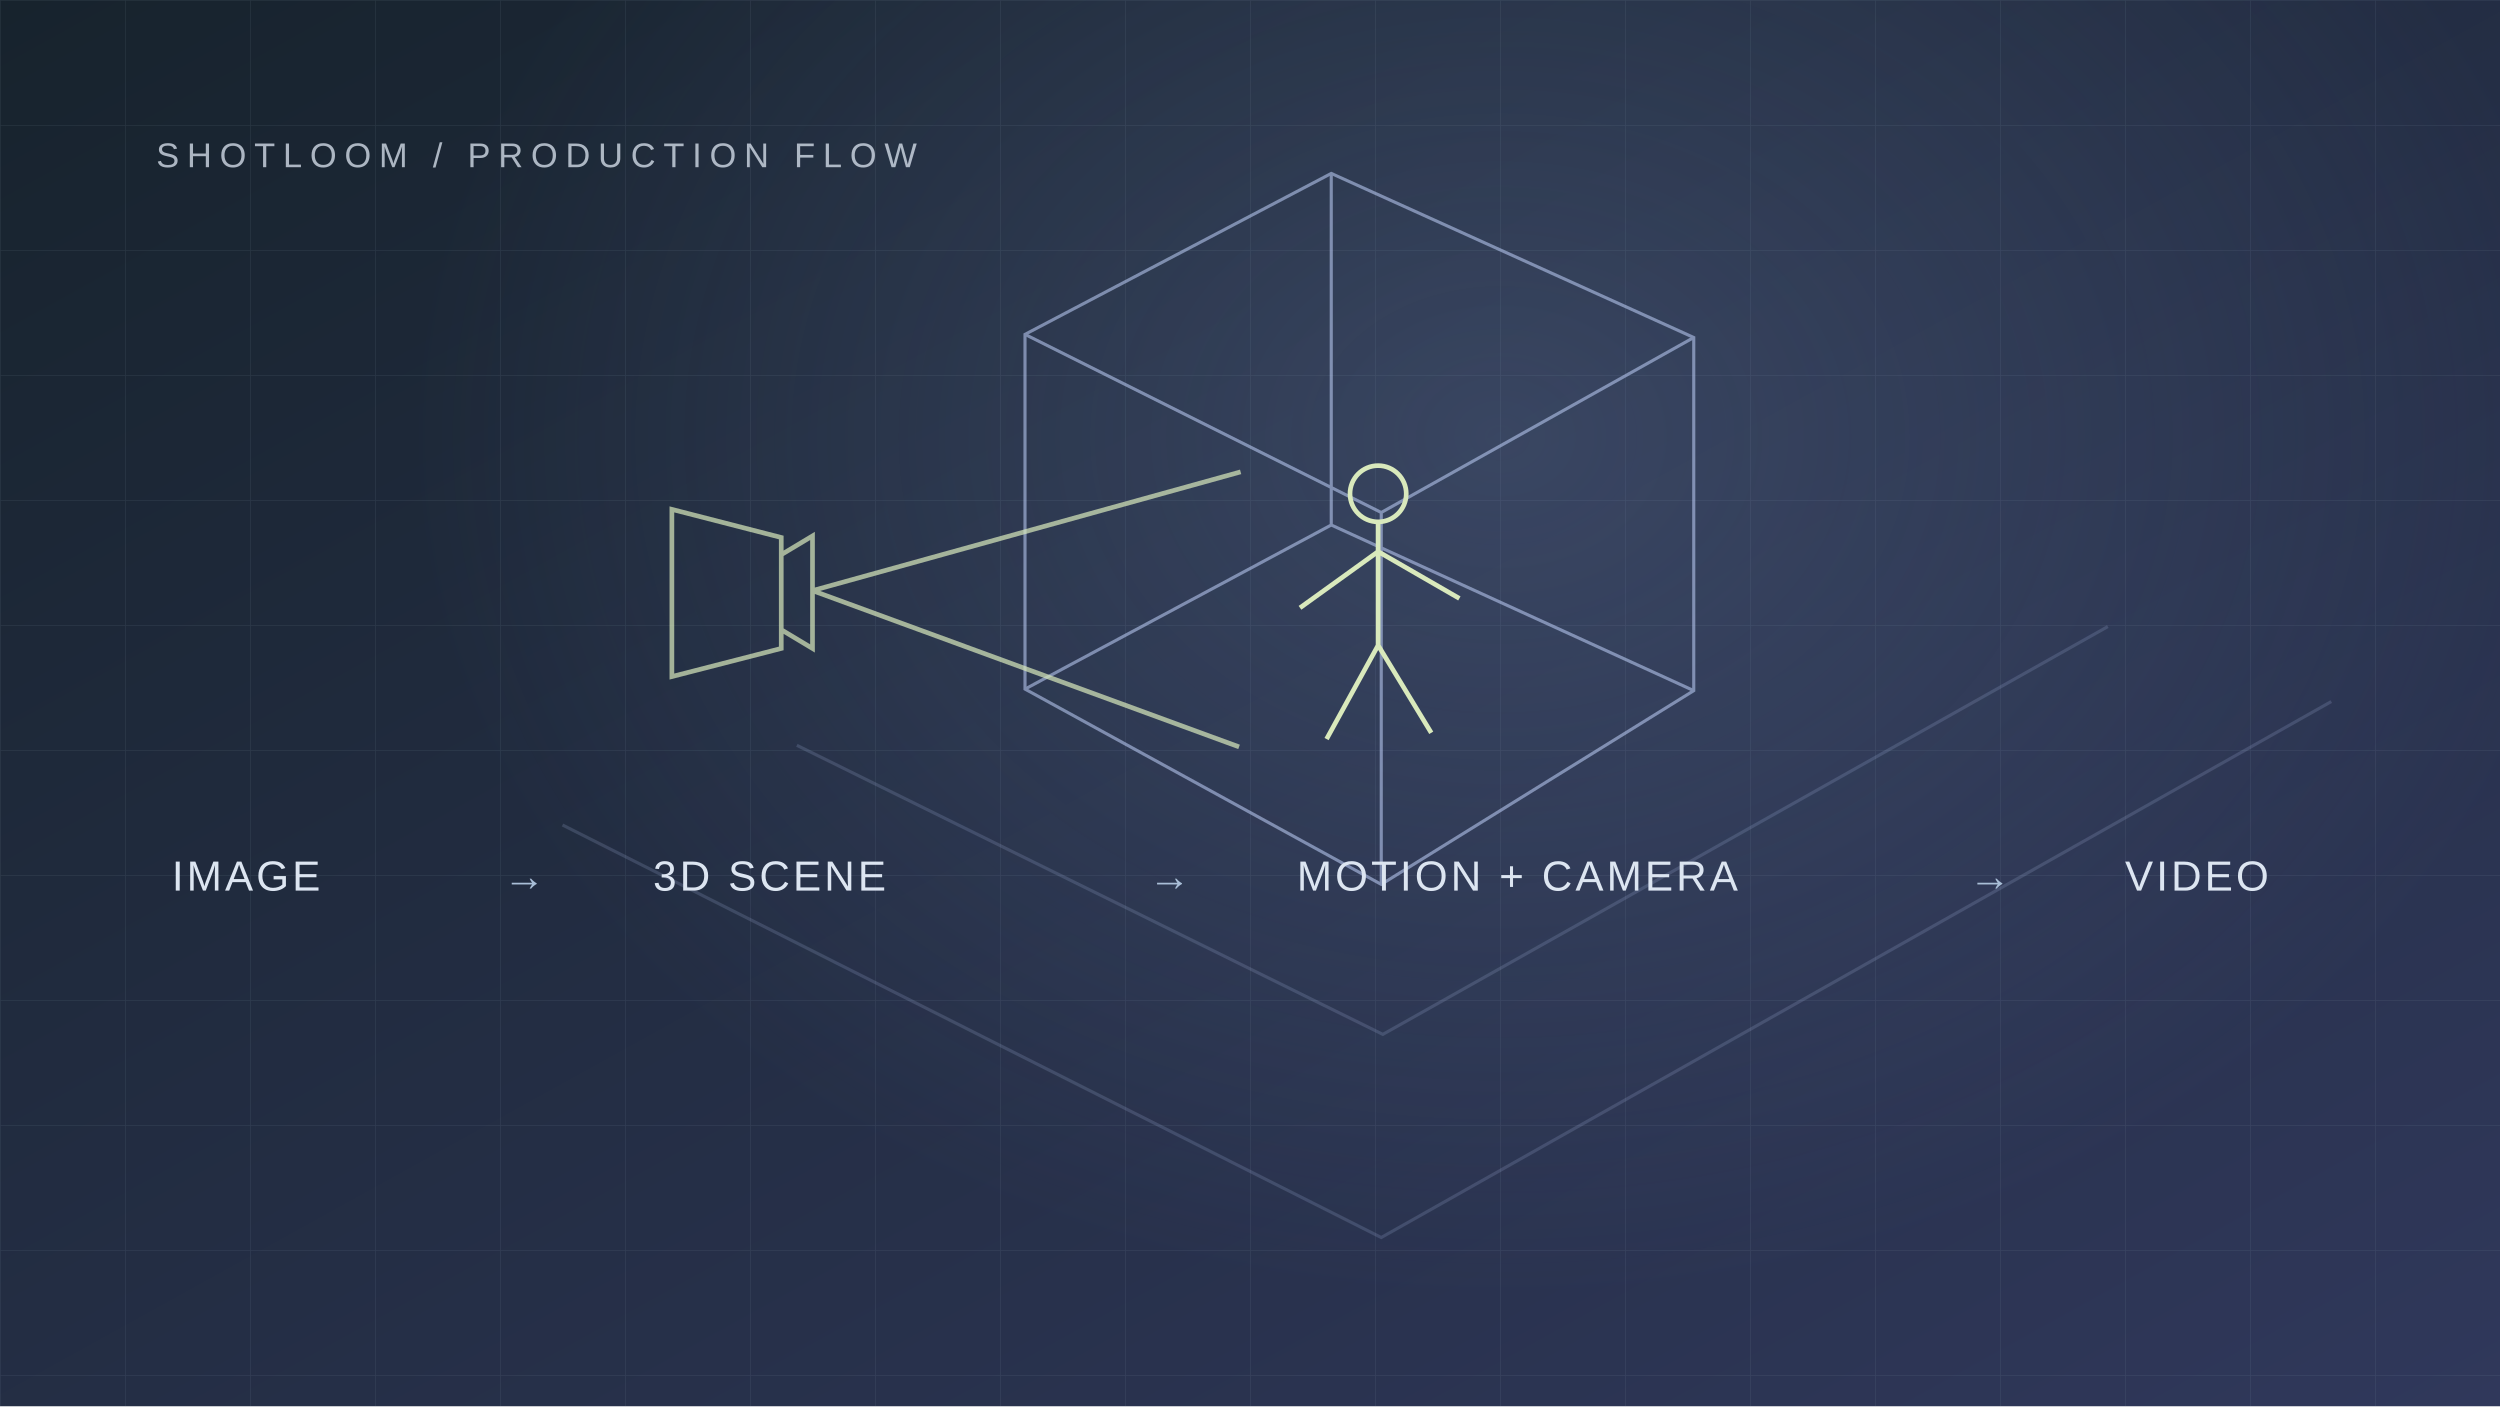
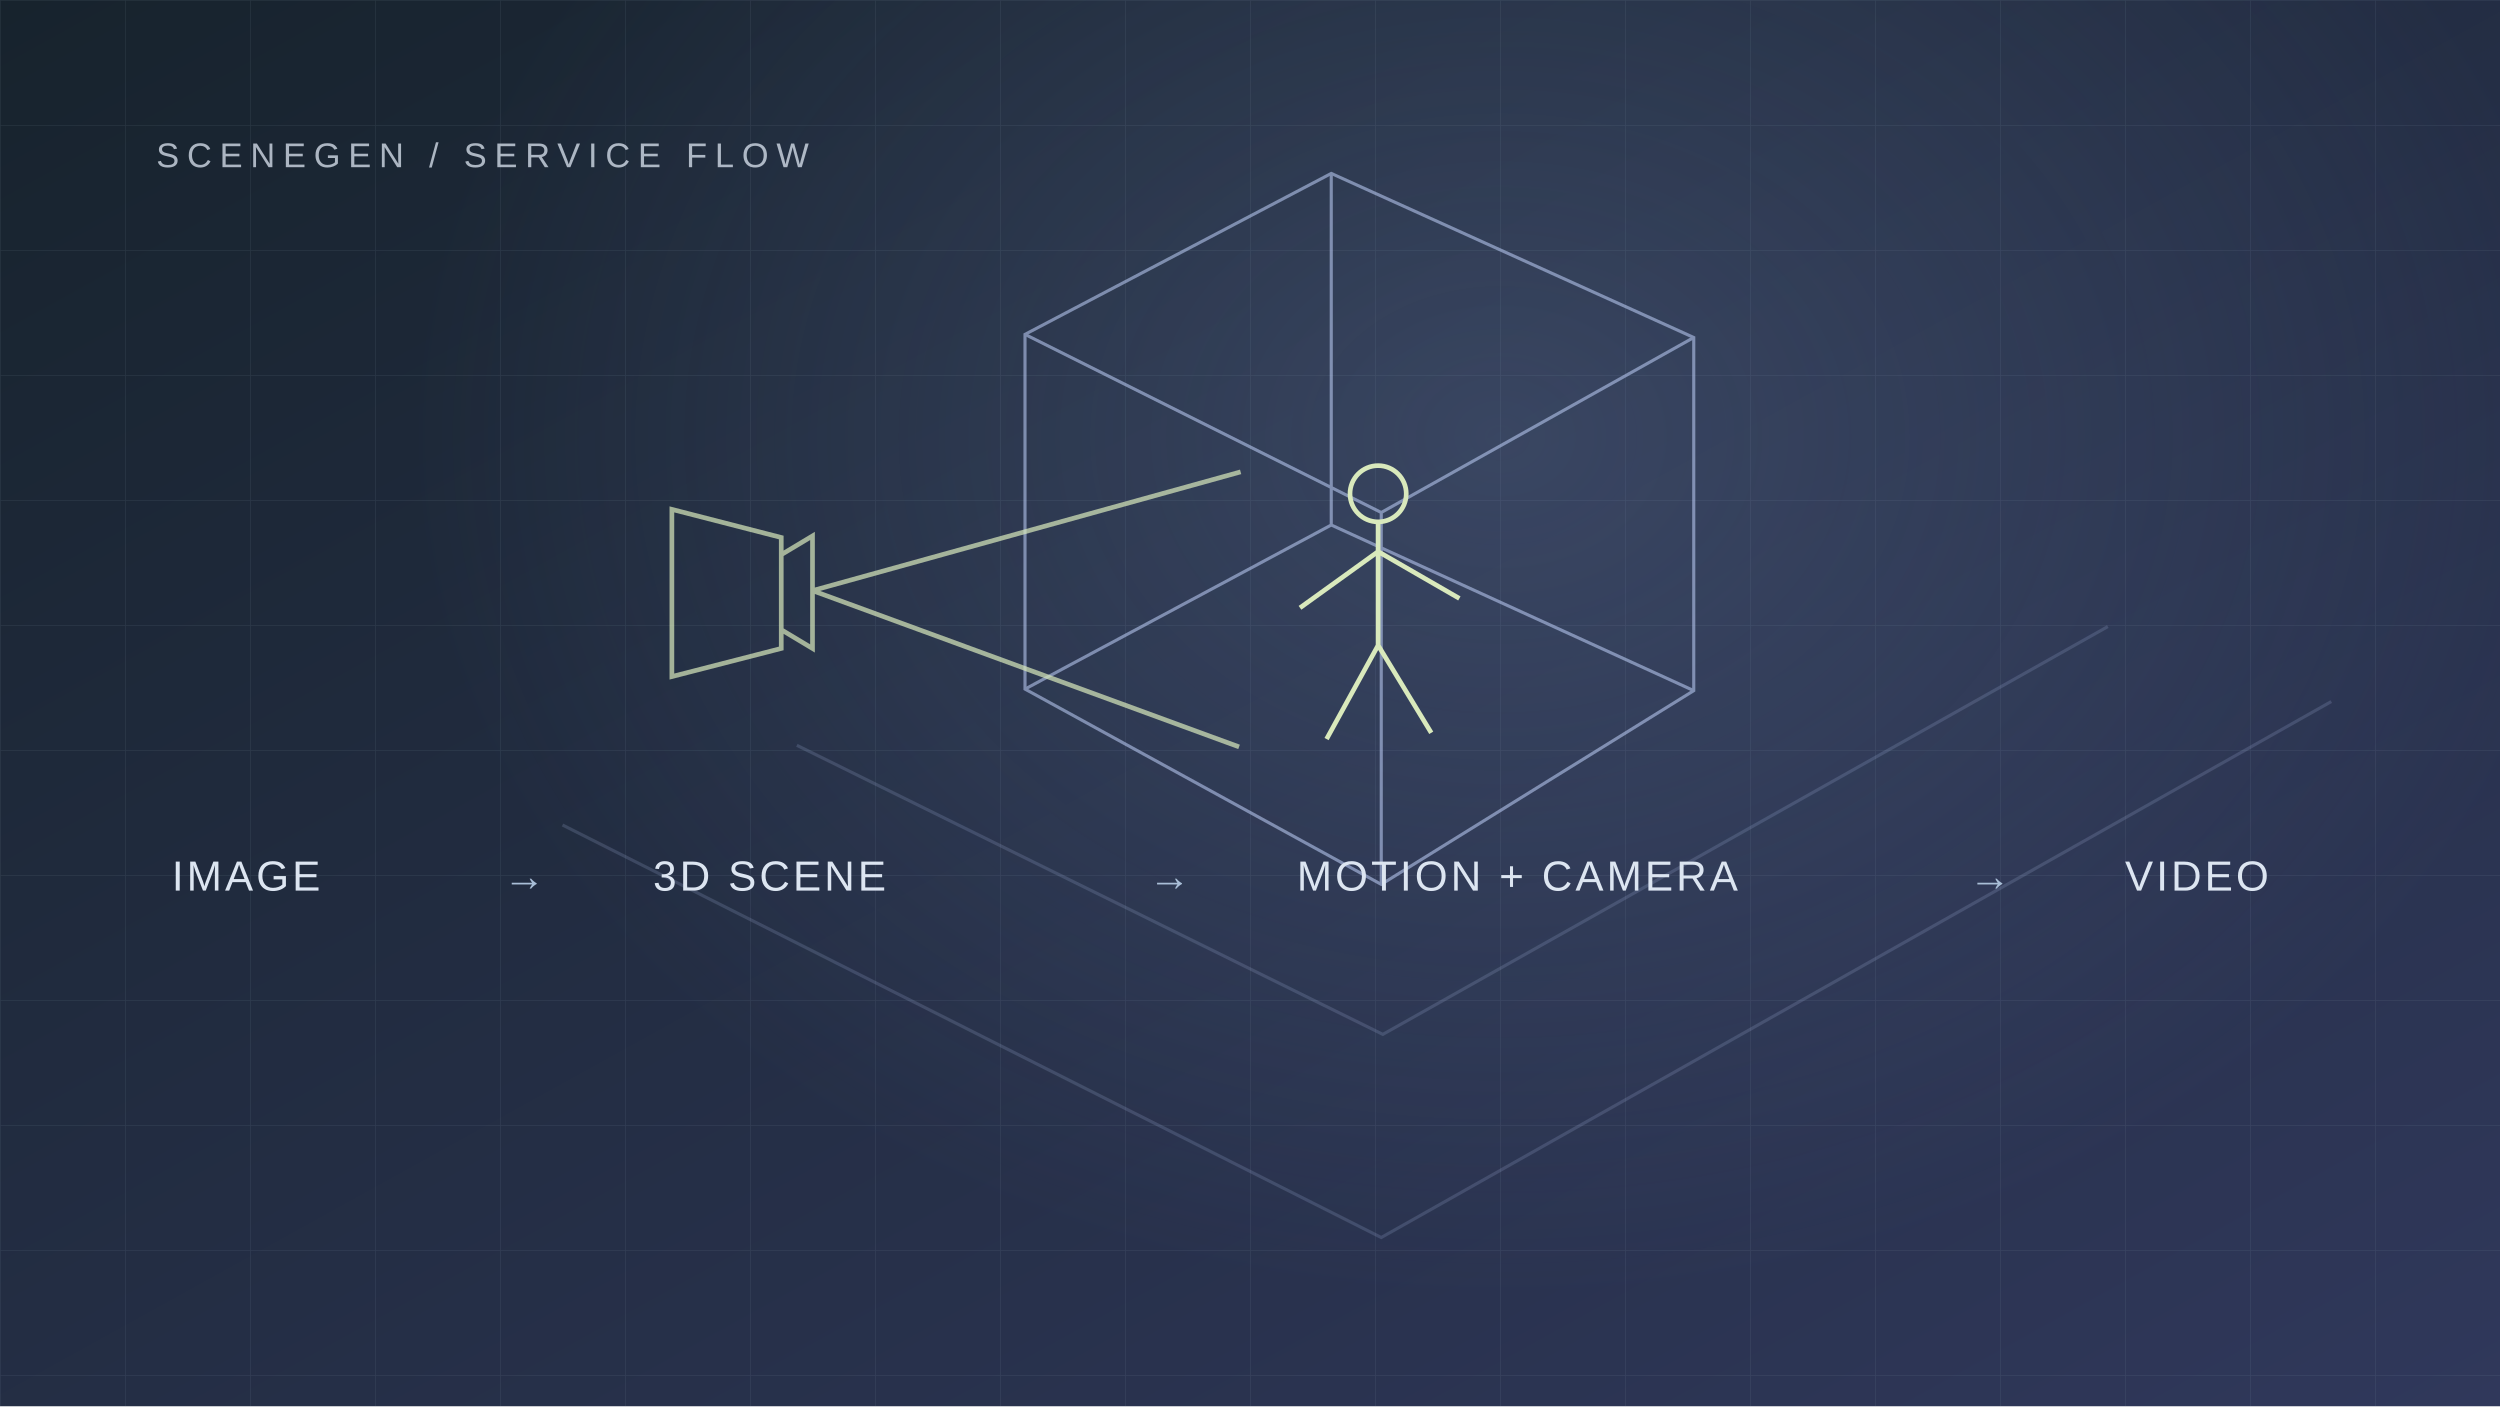
<svg xmlns="http://www.w3.org/2000/svg" width="1600" height="900" viewBox="0 0 1600 900">
  <defs>
    <linearGradient id="bg" x2="1" y2="1">
      <stop stop-color="#17232d" />
      <stop offset="1" stop-color="#30385b" />
    </linearGradient>
    <radialGradient id="light">
      <stop stop-color="#8296c7" stop-opacity=".24" />
      <stop offset="1" stop-color="#8296c7" stop-opacity="0" />
    </radialGradient>
    <pattern id="grid" width="80" height="80" patternUnits="userSpaceOnUse">
      <path d="M80 0H0V80" fill="none" stroke="#afc4d6" stroke-opacity=".10" />
    </pattern>
  </defs>
  <path fill="url(#bg)" d="M0 0h1600v900H0z" />
  <path fill="url(#grid)" d="M0 0h1600v900H0z" />
  <ellipse cx="960" cy="280" rx="700" ry="550" fill="url(#light)" />
  <g fill="none" stroke="#b4c5ed" stroke-width="2" opacity=".6">
    <path d="m656 214 196-103 232 105v226L884 566 656 441Z" />
    <path d="m656 214 228 114 200-112M884 328v238M852 111v225l232 106M656 441l196-105" />
    <path d="m510 477 375 185 464-261M360 528l524 264 608-343" opacity=".3" />
  </g>
  <g fill="none" stroke="#d9e9bc" stroke-width="3">
    <circle cx="882" cy="316" r="18" />
    <path d="M882 334v79m0-60-50 36m50-36 52 30m-52 30-33 60m33-60 34 56" />
    <path d="m430 326 70 18v71l-70 18Zm70 29 20-12v72l-20-12m20-25 274-76m-274 76 273 100" opacity=".7" />
  </g>
  <g font-family="Arial, sans-serif" fill="#dce5f1">
-     <text x="100" y="107" font-size="22" letter-spacing="5" opacity=".75">SHOTLOOM / PRODUCTION FLOW</text>
+     <text x="100" y="107" font-size="22" letter-spacing="5" opacity=".75">SCENEGEN / SERVICE FLOW</text>
    <text x="110" y="570" font-size="27" letter-spacing="2">IMAGE</text>
    <text x="322" y="570" font-size="27" fill="#a9bed7">→</text>
    <text x="418" y="570" font-size="27" letter-spacing="2">3D SCENE</text>
    <text x="735" y="570" font-size="27" fill="#a9bed7">→</text>
    <text x="830" y="570" font-size="27" letter-spacing="2">MOTION + CAMERA</text>
    <text x="1260" y="570" font-size="27" fill="#a9bed7">→</text>
    <text x="1360" y="570" font-size="27" letter-spacing="2">VIDEO</text>
  </g>
</svg>
